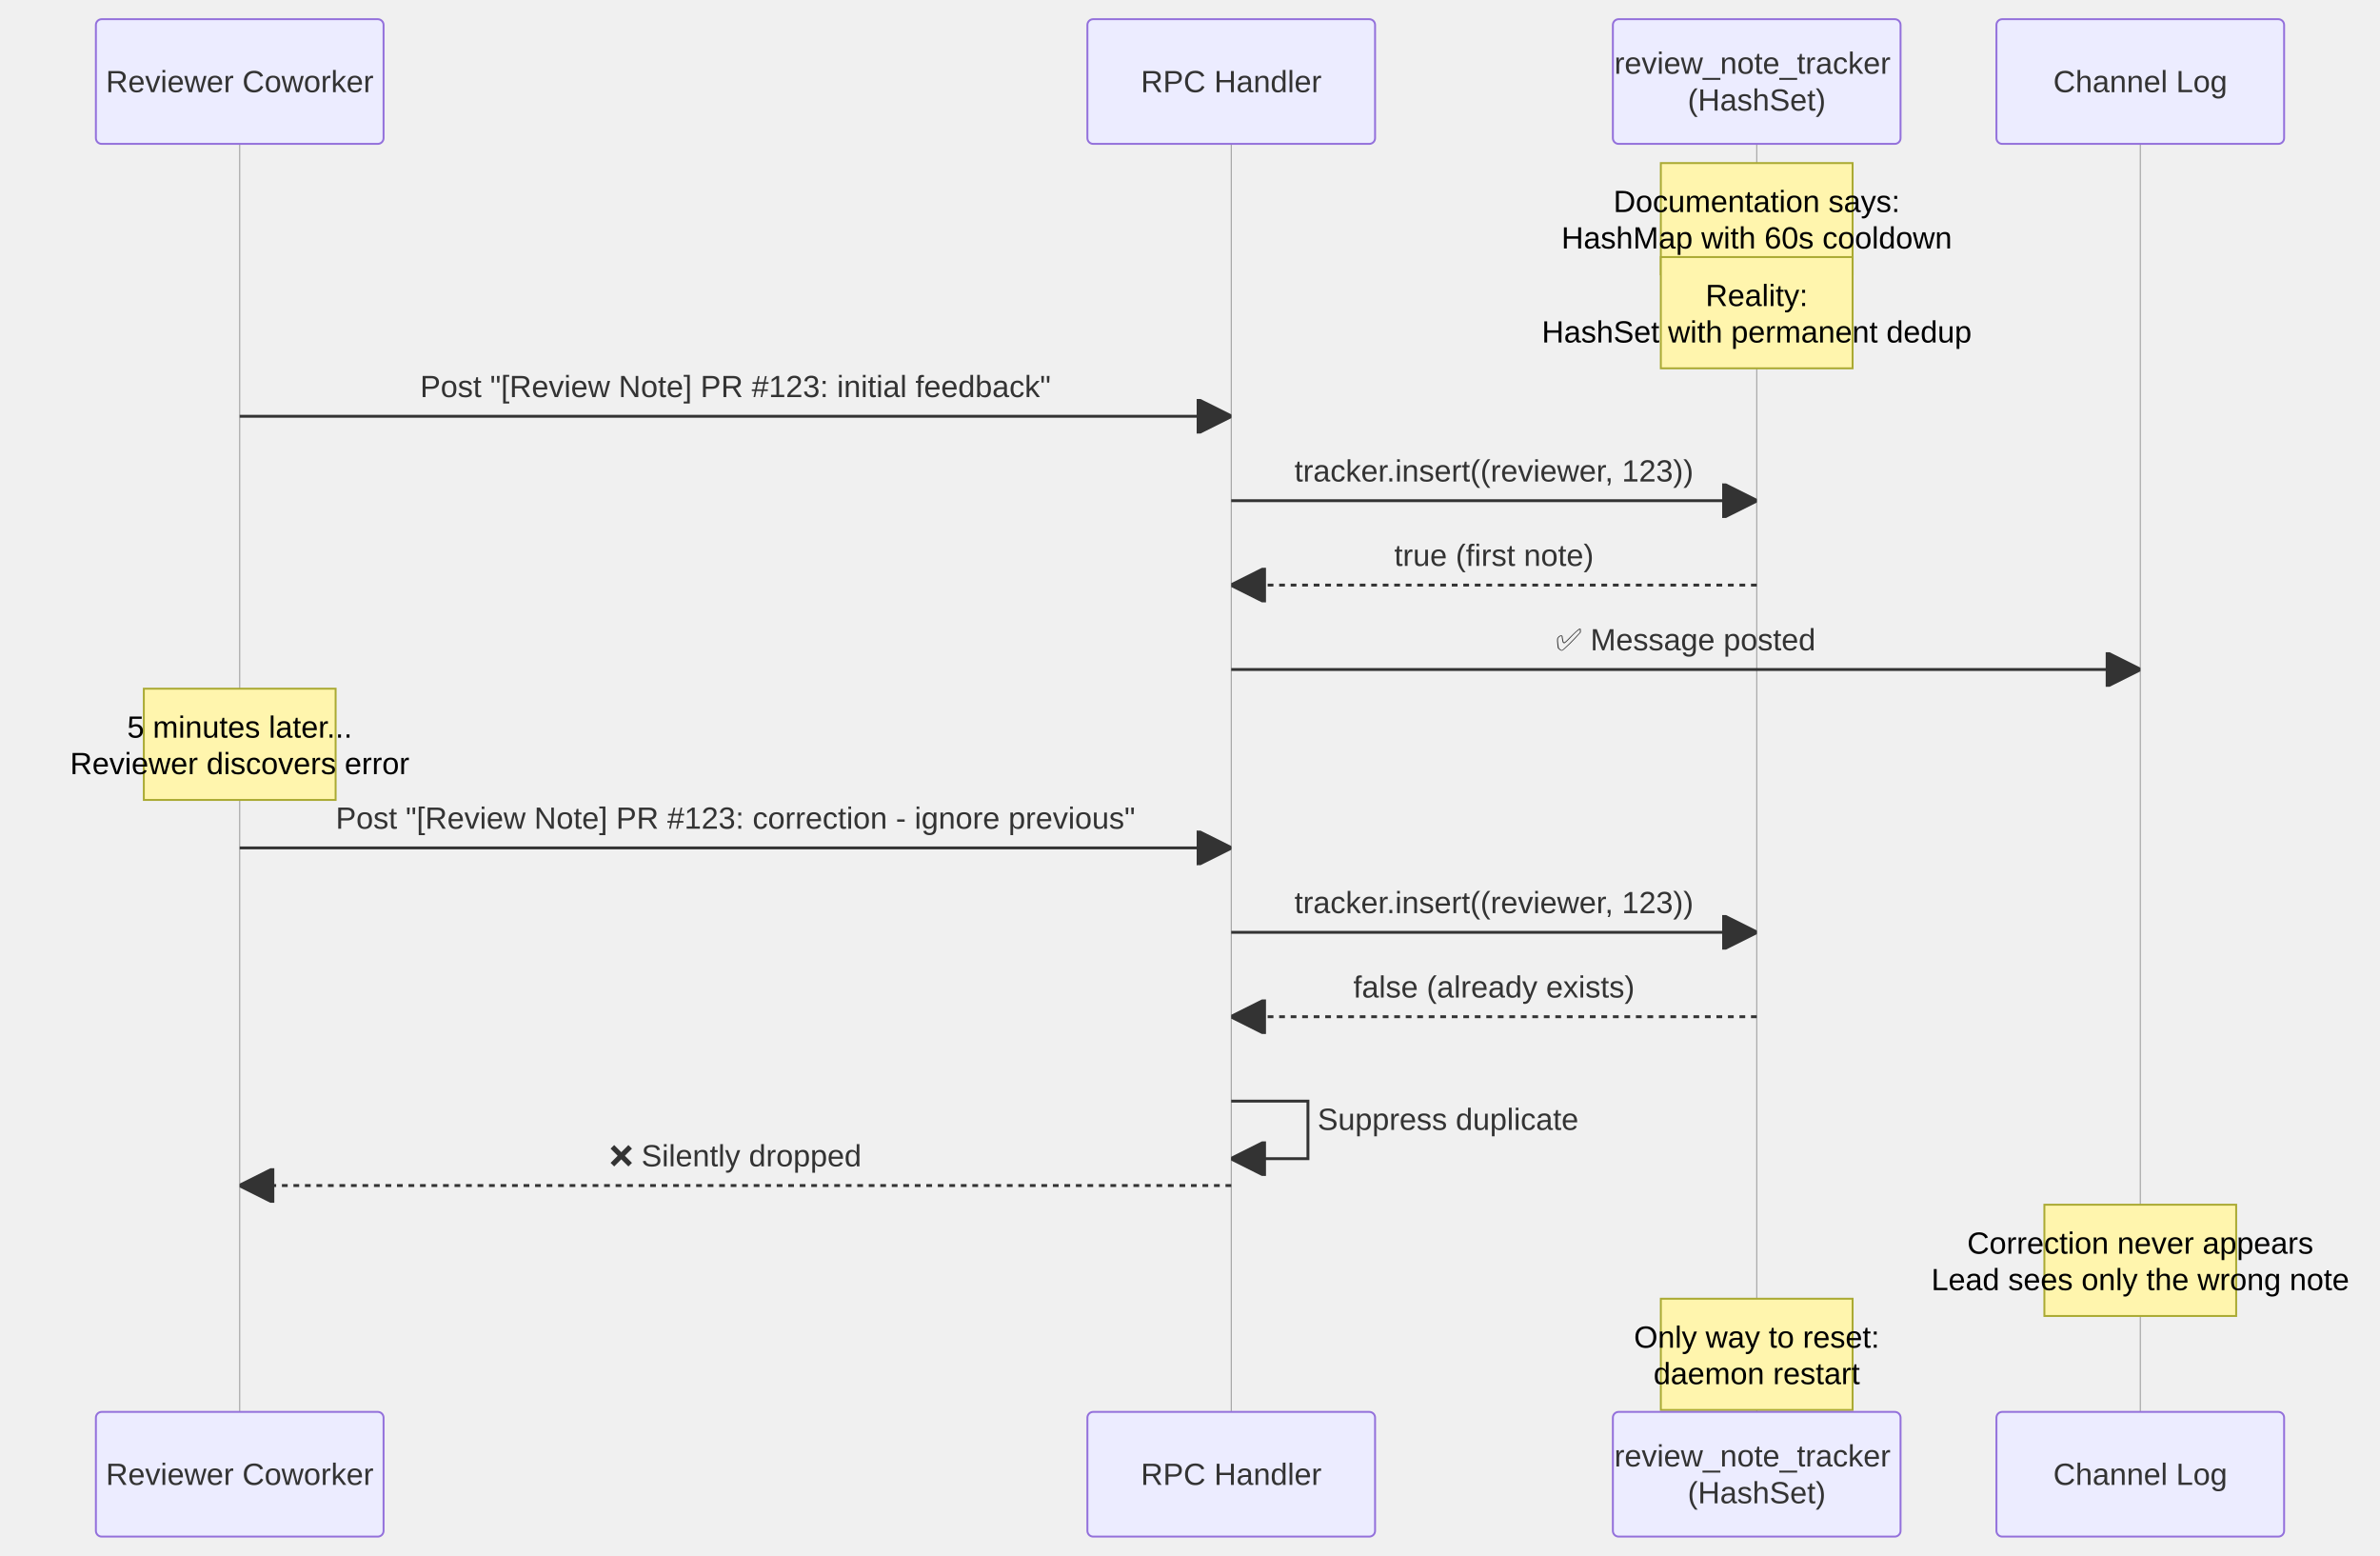
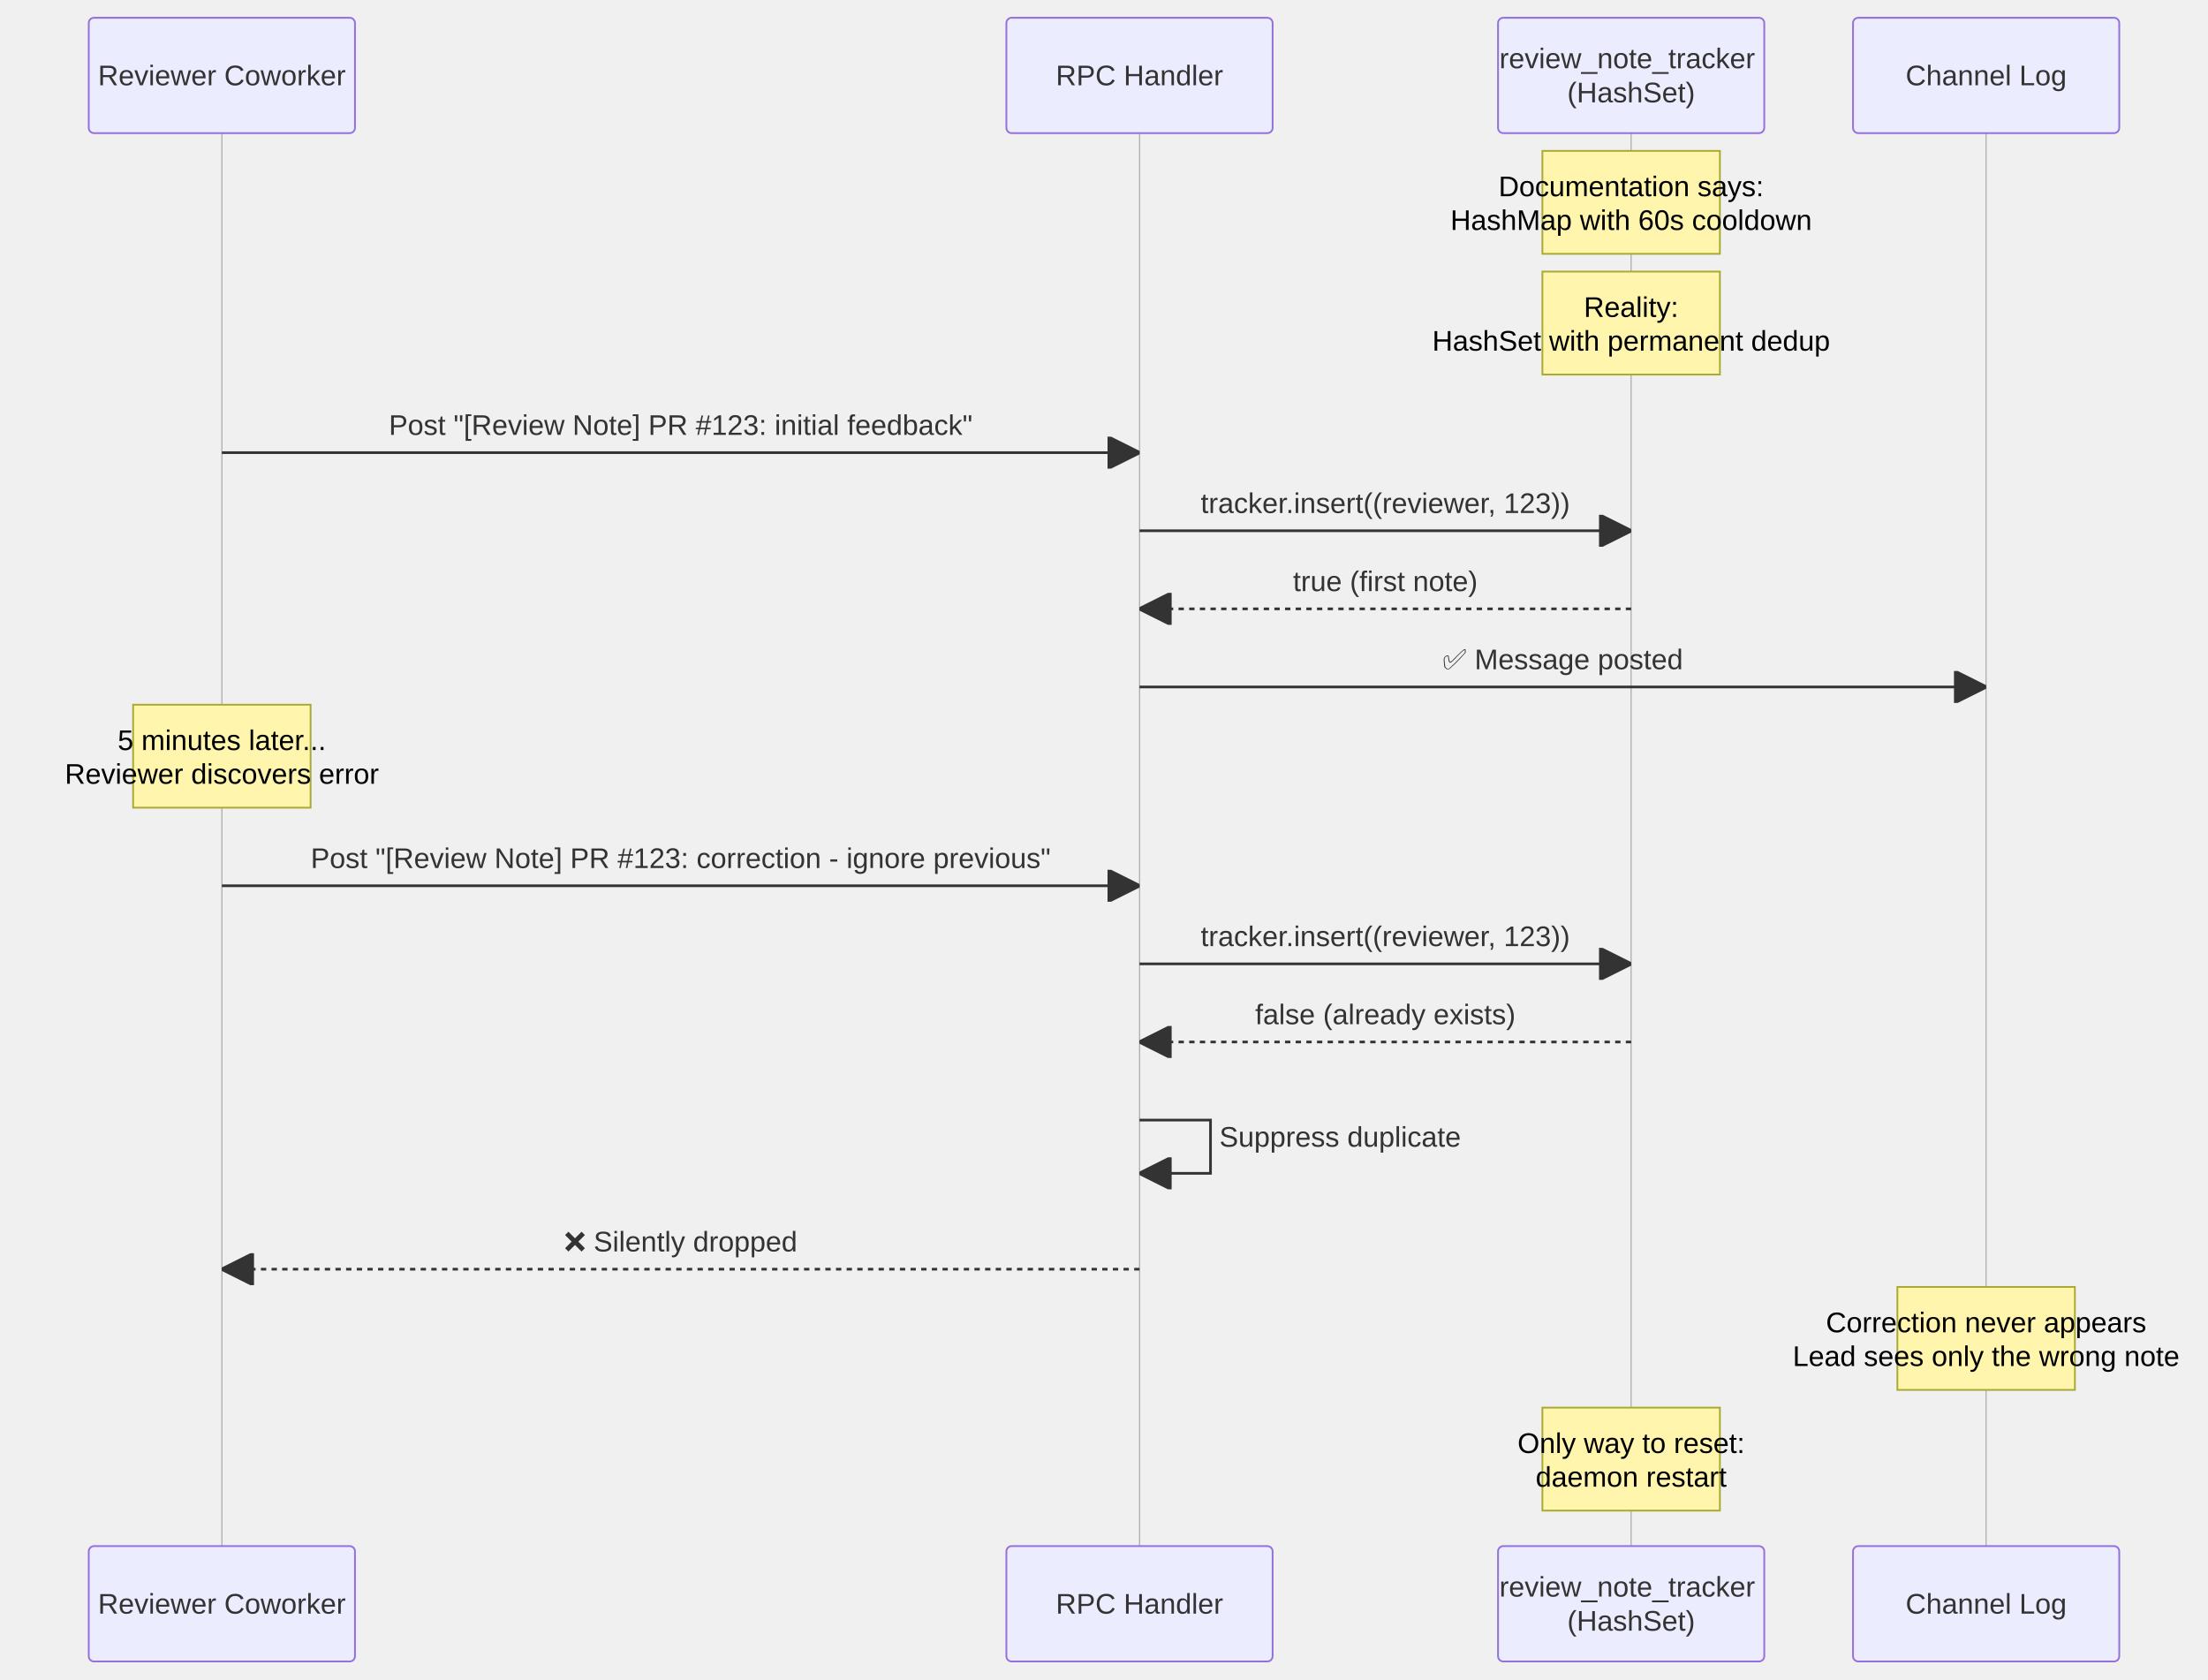
- <svg xmlns="http://www.w3.org/2000/svg" width="1241" height="811" viewBox="-50 -10 1241 811" class="mermaid">
+ <svg xmlns="http://www.w3.org/2000/svg" width="1244" height="946" viewBox="-50 -10 1244 946" class="mermaid">
  <style>

.mermaid {
  font-family: trebuchet ms, verdana, arial, sans-serif;
  font-size: 16px;
}

.node rect,
.node polygon,
.node circle,
.node ellipse,
.node path {
  fill: #ECECFF;
  stroke: #9370DB;
  stroke-width: 1px;
}

.node line {
  stroke: #9370DB;
  stroke-width: 1px;
}

.node .label {
  fill: #333333;
}

.node text {
  fill: #333333;
  font-family: trebuchet ms, verdana, arial, sans-serif;
  font-size: 16px;
}

.edge-path {
  fill: none;
  stroke: #333333;
  stroke-width: 1px;
}

.edge-label {
  fill: #333333;
  font-family: trebuchet ms, verdana, arial, sans-serif;
}

.edge-label-bg {
  fill: rgba(232, 232, 232, 0.8);
}

.subgraph {
  fill: #ffffde;
  stroke: #aaaa33;
  stroke-width: 1px;
}

.subgraph-title {
  fill: #333333;
  font-weight: bold;
}

.cluster rect {
  fill: #ffffde;
  stroke: #aaaa33;
  stroke-width: 1px;
  rx: 5px;
  ry: 5px;
}

.cluster-label {
  fill: #333333;
  font-family: trebuchet ms, verdana, arial, sans-serif;
  font-size: 16px;
  font-weight: bold;
}

marker path {
  fill: #333333;
  stroke: #333333;
}


.sequence-title {
  fill: #333333;
}

.actor {
  stroke: #9370DB;
  fill: #ECECFF;
}

.actor-box {
  stroke: #9370DB;
  fill: #ECECFF;
}

/* Actor text - no stroke (avoid outlined appearance) */
text.actor, text.actor &gt; tspan, text.actor-box, text.actor-label {
  fill: #333333;
  stroke: none;
}

.actor-line {
  stroke: #999999;
  stroke-width: 0.5px;
}

.messageLine0 {
  stroke-width: 1.5;
  stroke-dasharray: none;
  stroke: #333333;
}

.messageLine1 {
  stroke-width: 1.5;
  stroke-dasharray: 2, 2;
  stroke: #333333;
}

.message-line {
  stroke: #333333;
}

.messageText {
  fill: #333333;
  stroke: none;
}

.message-label {
  fill: #333333;
  stroke: none;
}

.note {
  stroke: #aaaa33;
  fill: #fff5ad;
}

.noteText, .noteText &gt; tspan {
  fill: black;
  stroke: none;
}

.note-text, .note-text &gt; tspan {
  fill: black;
  stroke: none;
}

.activation {
  fill: #f4f4f4;
  stroke: #666666;
}

.loopLine {
  stroke: #9370DB;
  fill: none;
  stroke-width: 2px;
  stroke-dasharray: 2, 2;
}

.loopText {
  fill: #333333;
}

.labelBox {
  stroke: #9370DB;
  fill: #ECECFF;
}

.sequence-marker-filled {
  fill: #333333;
  stroke: #333333;
}

.sequence-marker-open {
  fill: none;
  stroke: #333333;
}

.sequence-marker-cross {
  stroke: #333333;
}

.sequence-number {
  fill: #333333;
}

.sequenceNumber-circle {
  fill: #333333;
  stroke: #333333;
}

.sequenceNumber {
  fill: white;
}

  </style>
  <defs>
    <marker id="arrow-filled" viewBox="0 0 10 10" refX="10" refY="5" markerWidth="12" markerHeight="12" orient="auto">
      <path d="M 0 0 L 10 5 L 0 10 z" class="sequence-marker-filled" stroke-width="1" />
    </marker>
    <marker id="arrow-open" viewBox="0 0 10 10" refX="10" refY="5" markerWidth="12" markerHeight="12" orient="auto">
      <path d="M 0 0 L 10 5 L 0 10" class="sequence-marker-open" stroke-width="1" />
    </marker>
    <marker id="arrow-cross" viewBox="0 0 10 10" refX="5" refY="5" markerWidth="12" markerHeight="12" orient="auto">
      <line x1="0" y1="0" x2="10" y2="10" class="sequence-marker-cross" stroke-width="2" />
      <line x1="10" y1="0" x2="0" y2="10" class="sequence-marker-cross" stroke-width="2" />
    </marker>
    <marker id="sequencenumber" refX="15" refY="15" markerWidth="60" markerHeight="40" orient="auto">
      <circle cx="15" cy="15" r="6" class="sequence-number" />
    </marker>
  </defs>
  <g class="root">
    <g class="clusters">
-       <line x1="75" y1="65" x2="75" y2="726" class="actor-line" stroke-width="0.5px" />
-       <line x1="592" y1="65" x2="592" y2="726" class="actor-line" stroke-width="0.5px" />
-       <line x1="866" y1="65" x2="866" y2="726" class="actor-line" stroke-width="0.5px" />
-       <line x1="1066" y1="65" x2="1066" y2="726" class="actor-line" stroke-width="0.5px" />
+       <line x1="75" y1="65" x2="75" y2="861" class="actor-line" stroke-width="0.5px" />
+       <line x1="592" y1="65" x2="592" y2="861" class="actor-line" stroke-width="0.5px" />
+       <line x1="869" y1="65" x2="869" y2="861" class="actor-line" stroke-width="0.5px" />
+       <line x1="1069" y1="65" x2="1069" y2="861" class="actor-line" stroke-width="0.5px" />
    </g>
    <g class="edgePaths">
-       <line x1="75" y1="207" x2="592" y2="207" class="messageLine0" marker-end="url(#arrow-filled)" stroke-width="2" style="fill: none;" stroke="none" />
-       <line x1="592" y1="251" x2="866" y2="251" class="messageLine0" stroke="none" style="fill: none;" stroke-width="2" marker-end="url(#arrow-filled)" />
-       <line x1="866" y1="295" x2="592" y2="295" class="messageLine1" stroke-width="2" stroke="none" marker-end="url(#arrow-filled)" style="stroke-dasharray: 3, 3; fill: none;" />
-       <line x1="592" y1="339" x2="1066" y2="339" class="messageLine0" stroke-width="2" style="fill: none;" stroke="none" marker-end="url(#arrow-filled)" />
-       <line x1="75" y1="432" x2="592" y2="432" class="messageLine0" marker-end="url(#arrow-filled)" stroke-width="2" style="fill: none;" stroke="none" />
-       <line x1="592" y1="476" x2="866" y2="476" class="messageLine0" stroke="none" style="fill: none;" stroke-width="2" marker-end="url(#arrow-filled)" />
-       <line x1="866" y1="520" x2="592" y2="520" class="messageLine1" style="stroke-dasharray: 3, 3; fill: none;" stroke-width="2" marker-end="url(#arrow-filled)" stroke="none" />
-       <path d="M 592 564 L 632 564 L 632 594 L 592 594" class="message-line" fill="none" stroke-width="1.5" marker-end="url(#arrow-filled)" />
-       <line x1="592" y1="608" x2="75" y2="608" class="messageLine1" stroke-width="2" stroke="none" style="stroke-dasharray: 3, 3; fill: none;" marker-end="url(#arrow-filled)" />
+       <line x1="75" y1="245" x2="592" y2="245" class="messageLine0" stroke="none" style="fill: none;" stroke-width="2" marker-end="url(#arrow-filled)" />
+       <line x1="592" y1="289" x2="869" y2="289" class="messageLine0" style="fill: none;" stroke="none" marker-end="url(#arrow-filled)" stroke-width="2" />
+       <line x1="869" y1="333" x2="592" y2="333" class="messageLine1" stroke-width="2" marker-end="url(#arrow-filled)" stroke="none" style="stroke-dasharray: 3, 3; fill: none;" />
+       <line x1="592" y1="377" x2="1069" y2="377" class="messageLine0" marker-end="url(#arrow-filled)" stroke-width="2" stroke="none" style="fill: none;" />
+       <line x1="75" y1="489" x2="592" y2="489" class="messageLine0" style="fill: none;" stroke-width="2" marker-end="url(#arrow-filled)" stroke="none" />
+       <line x1="592" y1="533" x2="869" y2="533" class="messageLine0" stroke="none" marker-end="url(#arrow-filled)" style="fill: none;" stroke-width="2" />
+       <line x1="869" y1="577" x2="592" y2="577" class="messageLine1" style="stroke-dasharray: 3, 3; fill: none;" marker-end="url(#arrow-filled)" stroke-width="2" stroke="none" />
+       <path d="M 592 621 L 632 621 L 632 651 L 592 651" class="message-line" stroke-width="1.5" fill="none" marker-end="url(#arrow-filled)" />
+       <line x1="592" y1="705" x2="75" y2="705" class="messageLine1" style="stroke-dasharray: 3, 3; fill: none;" stroke-width="2" stroke="none" marker-end="url(#arrow-filled)" />
    </g>
    <g class="edgeLabels">
-       <text x="333.5" y="197" class="message-label" text-anchor="middle" font-size="16">Post "[Review Note] PR #123: initial feedback"</text>
-       <text x="729" y="241" class="message-label" text-anchor="middle" font-size="16">tracker.insert((reviewer, 123))</text>
-       <text x="729" y="285" class="message-label" text-anchor="middle" font-size="16">true (first note)</text>
-       <text x="829" y="329" class="message-label" font-size="16" text-anchor="middle">✅ Message posted</text>
-       <text x="333.5" y="422" class="message-label" font-size="16" text-anchor="middle">Post "[Review Note] PR #123: correction - ignore previous"</text>
-       <text x="729" y="466" class="message-label" text-anchor="middle" font-size="16">tracker.insert((reviewer, 123))</text>
-       <text x="729" y="510" class="message-label" font-size="16" text-anchor="middle">false (already exists)</text>
-       <text x="637" y="579" class="message-label" text-anchor="start" font-size="16">Suppress duplicate</text>
-       <text x="333.5" y="598" class="message-label" text-anchor="middle" font-size="16">❌ Silently dropped</text>
+       <text x="333.5" y="235" class="message-label" text-anchor="middle" font-size="16">Post "[Review Note] PR #123: initial feedback"</text>
+       <text x="730.5" y="279" class="message-label" text-anchor="middle" font-size="16">tracker.insert((reviewer, 123))</text>
+       <text x="730.5" y="323" class="message-label" text-anchor="middle" font-size="16">true (first note)</text>
+       <text x="830.5" y="367" class="message-label" font-size="16" text-anchor="middle">✅ Message posted</text>
+       <text x="333.5" y="479" class="message-label" text-anchor="middle" font-size="16">Post "[Review Note] PR #123: correction - ignore previous"</text>
+       <text x="730.5" y="523" class="message-label" text-anchor="middle" font-size="16">tracker.insert((reviewer, 123))</text>
+       <text x="730.5" y="567" class="message-label" font-size="16" text-anchor="middle">false (already exists)</text>
+       <text x="637" y="636" class="message-label" text-anchor="start" font-size="16">Suppress duplicate</text>
+       <text x="333.5" y="695" class="message-label" font-size="16" text-anchor="middle">❌ Silently dropped</text>
    </g>
    <g class="nodes">

    </g>
    <g class="actor">
-       <rect x="0" y="0" width="150" height="65" rx="3" ry="3" class="actor actor-box" stroke-width="1" fill="#eaeaea" stroke="#666" />
+       <rect x="0" y="0" width="150" height="65" rx="3" ry="3" class="actor actor-box" fill="#eaeaea" stroke-width="1" stroke="#666" />
      <text x="75" y="32.5" class="actor actor-box" text-anchor="middle" dominant-baseline="central" font-size="16">Reviewer Coworker</text>
    </g>
    <g class="actor">
      <rect x="517" y="0" width="150" height="65" rx="3" ry="3" class="actor actor-box" stroke-width="1" fill="#eaeaea" stroke="#666" />
      <text x="592" y="32.5" class="actor actor-box" font-size="16" text-anchor="middle" dominant-baseline="central">RPC Handler</text>
    </g>
    <g class="actor">
-       <rect x="791" y="0" width="150" height="65" rx="3" ry="3" class="actor actor-box" fill="#eaeaea" stroke-width="1" stroke="#666" />
-       <text x="866" y="32.5" class="actor actor-box" text-anchor="middle" font-size="16" dominant-baseline="central">
-         <tspan x="866" y="32.5" dy="-0.6em">review_note_tracker</tspan>
-         <tspan x="866" dy="1.2em">(HashSet)</tspan>
+       <rect x="794" y="0" width="150" height="65" rx="3" ry="3" class="actor actor-box" stroke-width="1" fill="#eaeaea" stroke="#666" />
+       <text x="869" y="32.5" class="actor actor-box" dominant-baseline="central" text-anchor="middle" font-size="16">
+         <tspan x="869" y="32.5" dy="-0.6em">review_note_tracker</tspan>
+         <tspan x="869" dy="1.2em">(HashSet)</tspan>
      </text>
    </g>
    <g class="actor">
-       <rect x="991" y="0" width="150" height="65" rx="3" ry="3" class="actor actor-box" fill="#eaeaea" stroke="#666" stroke-width="1" />
-       <text x="1066" y="32.5" class="actor actor-box" font-size="16" text-anchor="middle" dominant-baseline="central">Channel Log</text>
-     </g>
-     <g class="note">
-       <rect x="816" y="75" width="100" height="58" class="note" stroke="#666" fill="#EDF2AE" />
-       <text x="866" y="80" class="noteText" dominant-baseline="middle" dy="1em" text-anchor="middle" font-size="16" alignment-baseline="middle">Documentation says:</text>
-       <text x="866" y="99" class="noteText" dy="1em" dominant-baseline="middle" alignment-baseline="middle" font-size="16" text-anchor="middle">HashMap with 60s cooldown</text>
-     </g>
-     <g class="note">
-       <rect x="816" y="124" width="100" height="58" class="note" fill="#EDF2AE" stroke="#666" />
-       <text x="866" y="129" class="noteText" font-size="16" dominant-baseline="middle" dy="1em" text-anchor="middle" alignment-baseline="middle">Reality:</text>
-       <text x="866" y="148" class="noteText" dominant-baseline="middle" alignment-baseline="middle" text-anchor="middle" dy="1em" font-size="16">HashSet with permanent dedup</text>
-     </g>
-     <g class="note">
-       <rect x="25" y="349" width="100" height="58" class="note" stroke="#666" fill="#EDF2AE" />
-       <text x="75" y="354" class="noteText" alignment-baseline="middle" dy="1em" text-anchor="middle" font-size="16" dominant-baseline="middle">5 minutes later...</text>
-       <text x="75" y="373" class="noteText" text-anchor="middle" dominant-baseline="middle" dy="1em" font-size="16" alignment-baseline="middle">Reviewer discovers error</text>
-     </g>
-     <g class="note">
-       <rect x="1016" y="618" width="100" height="58" class="note" stroke="#666" fill="#EDF2AE" />
-       <text x="1066" y="623" class="noteText" text-anchor="middle" dominant-baseline="middle" dy="1em" alignment-baseline="middle" font-size="16">Correction never appears</text>
-       <text x="1066" y="642" class="noteText" dominant-baseline="middle" text-anchor="middle" alignment-baseline="middle" dy="1em" font-size="16">Lead sees only the wrong note</text>
-     </g>
-     <g class="note">
-       <rect x="816" y="667" width="100" height="58" class="note" fill="#EDF2AE" stroke="#666" />
-       <text x="866" y="672" class="noteText" font-size="16" alignment-baseline="middle" dy="1em" text-anchor="middle" dominant-baseline="middle">Only way to reset:</text>
-       <text x="866" y="691" class="noteText" font-size="16" dy="1em" text-anchor="middle" alignment-baseline="middle" dominant-baseline="middle">daemon restart</text>
-     </g>
-     <g class="actor">
-       <rect x="0" y="726" width="150" height="65" rx="3" ry="3" class="actor actor-box" stroke-width="1" fill="#eaeaea" stroke="#666" />
-       <text x="75" y="758.5" class="actor actor-box" font-size="16" text-anchor="middle" dominant-baseline="central">Reviewer Coworker</text>
-     </g>
-     <g class="actor">
-       <rect x="517" y="726" width="150" height="65" rx="3" ry="3" class="actor actor-box" fill="#eaeaea" stroke-width="1" stroke="#666" />
-       <text x="592" y="758.5" class="actor actor-box" text-anchor="middle" font-size="16" dominant-baseline="central">RPC Handler</text>
-     </g>
-     <g class="actor">
-       <rect x="791" y="726" width="150" height="65" rx="3" ry="3" class="actor actor-box" fill="#eaeaea" stroke-width="1" stroke="#666" />
-       <text x="866" y="758.5" class="actor actor-box" font-size="16" text-anchor="middle" dominant-baseline="central">
-         <tspan x="866" y="758.5" dy="-0.6em">review_note_tracker</tspan>
-         <tspan x="866" dy="1.2em">(HashSet)</tspan>
+       <rect x="994" y="0" width="150" height="65" rx="3" ry="3" class="actor actor-box" fill="#eaeaea" stroke-width="1" stroke="#666" />
+       <text x="1069" y="32.5" class="actor actor-box" text-anchor="middle" dominant-baseline="central" font-size="16">Channel Log</text>
+     </g>
+     <g class="note">
+       <rect x="819" y="75" width="100" height="58" class="note" stroke="#666" fill="#EDF2AE" />
+       <text x="869" y="80" class="noteText" alignment-baseline="middle" text-anchor="middle" dominant-baseline="middle" font-size="16" dy="1em">Documentation says:</text>
+       <text x="869" y="99" class="noteText" dy="1em" alignment-baseline="middle" font-size="16" text-anchor="middle" dominant-baseline="middle">HashMap with 60s cooldown</text>
+     </g>
+     <g class="note">
+       <rect x="819" y="143" width="100" height="58" class="note" stroke="#666" fill="#EDF2AE" />
+       <text x="869" y="148" class="noteText" dy="1em" alignment-baseline="middle" text-anchor="middle" font-size="16" dominant-baseline="middle">Reality:</text>
+       <text x="869" y="167" class="noteText" text-anchor="middle" alignment-baseline="middle" dominant-baseline="middle" dy="1em" font-size="16">HashSet with permanent dedup</text>
+     </g>
+     <g class="note">
+       <rect x="25" y="387" width="100" height="58" class="note" fill="#EDF2AE" stroke="#666" />
+       <text x="75" y="392" class="noteText" text-anchor="middle" dominant-baseline="middle" font-size="16" alignment-baseline="middle" dy="1em">5 minutes later...</text>
+       <text x="75" y="411" class="noteText" alignment-baseline="middle" text-anchor="middle" font-size="16" dominant-baseline="middle" dy="1em">Reviewer discovers error</text>
+     </g>
+     <g class="note">
+       <rect x="1019" y="715" width="100" height="58" class="note" fill="#EDF2AE" stroke="#666" />
+       <text x="1069" y="720" class="noteText" dominant-baseline="middle" text-anchor="middle" alignment-baseline="middle" dy="1em" font-size="16">Correction never appears</text>
+       <text x="1069" y="739" class="noteText" alignment-baseline="middle" text-anchor="middle" dy="1em" dominant-baseline="middle" font-size="16">Lead sees only the wrong note</text>
+     </g>
+     <g class="note">
+       <rect x="819" y="783" width="100" height="58" class="note" stroke="#666" fill="#EDF2AE" />
+       <text x="869" y="788" class="noteText" font-size="16" dy="1em" alignment-baseline="middle" text-anchor="middle" dominant-baseline="middle">Only way to reset:</text>
+       <text x="869" y="807" class="noteText" text-anchor="middle" alignment-baseline="middle" dy="1em" font-size="16" dominant-baseline="middle">daemon restart</text>
+     </g>
+     <g class="actor">
+       <rect x="0" y="861" width="150" height="65" rx="3" ry="3" class="actor actor-box" fill="#eaeaea" stroke-width="1" stroke="#666" />
+       <text x="75" y="893.5" class="actor actor-box" text-anchor="middle" dominant-baseline="central" font-size="16">Reviewer Coworker</text>
+     </g>
+     <g class="actor">
+       <rect x="517" y="861" width="150" height="65" rx="3" ry="3" class="actor actor-box" fill="#eaeaea" stroke="#666" stroke-width="1" />
+       <text x="592" y="893.5" class="actor actor-box" font-size="16" dominant-baseline="central" text-anchor="middle">RPC Handler</text>
+     </g>
+     <g class="actor">
+       <rect x="794" y="861" width="150" height="65" rx="3" ry="3" class="actor actor-box" stroke-width="1" fill="#eaeaea" stroke="#666" />
+       <text x="869" y="893.5" class="actor actor-box" font-size="16" text-anchor="middle" dominant-baseline="central">
+         <tspan x="869" y="893.5" dy="-0.6em">review_note_tracker</tspan>
+         <tspan x="869" dy="1.2em">(HashSet)</tspan>
      </text>
    </g>
    <g class="actor">
-       <rect x="991" y="726" width="150" height="65" rx="3" ry="3" class="actor actor-box" stroke="#666" fill="#eaeaea" stroke-width="1" />
-       <text x="1066" y="758.5" class="actor actor-box" font-size="16" dominant-baseline="central" text-anchor="middle">Channel Log</text>
+       <rect x="994" y="861" width="150" height="65" rx="3" ry="3" class="actor actor-box" stroke-width="1" fill="#eaeaea" stroke="#666" />
+       <text x="1069" y="893.5" class="actor actor-box" font-size="16" text-anchor="middle" dominant-baseline="central">Channel Log</text>
    </g>
  </g>
</svg>
